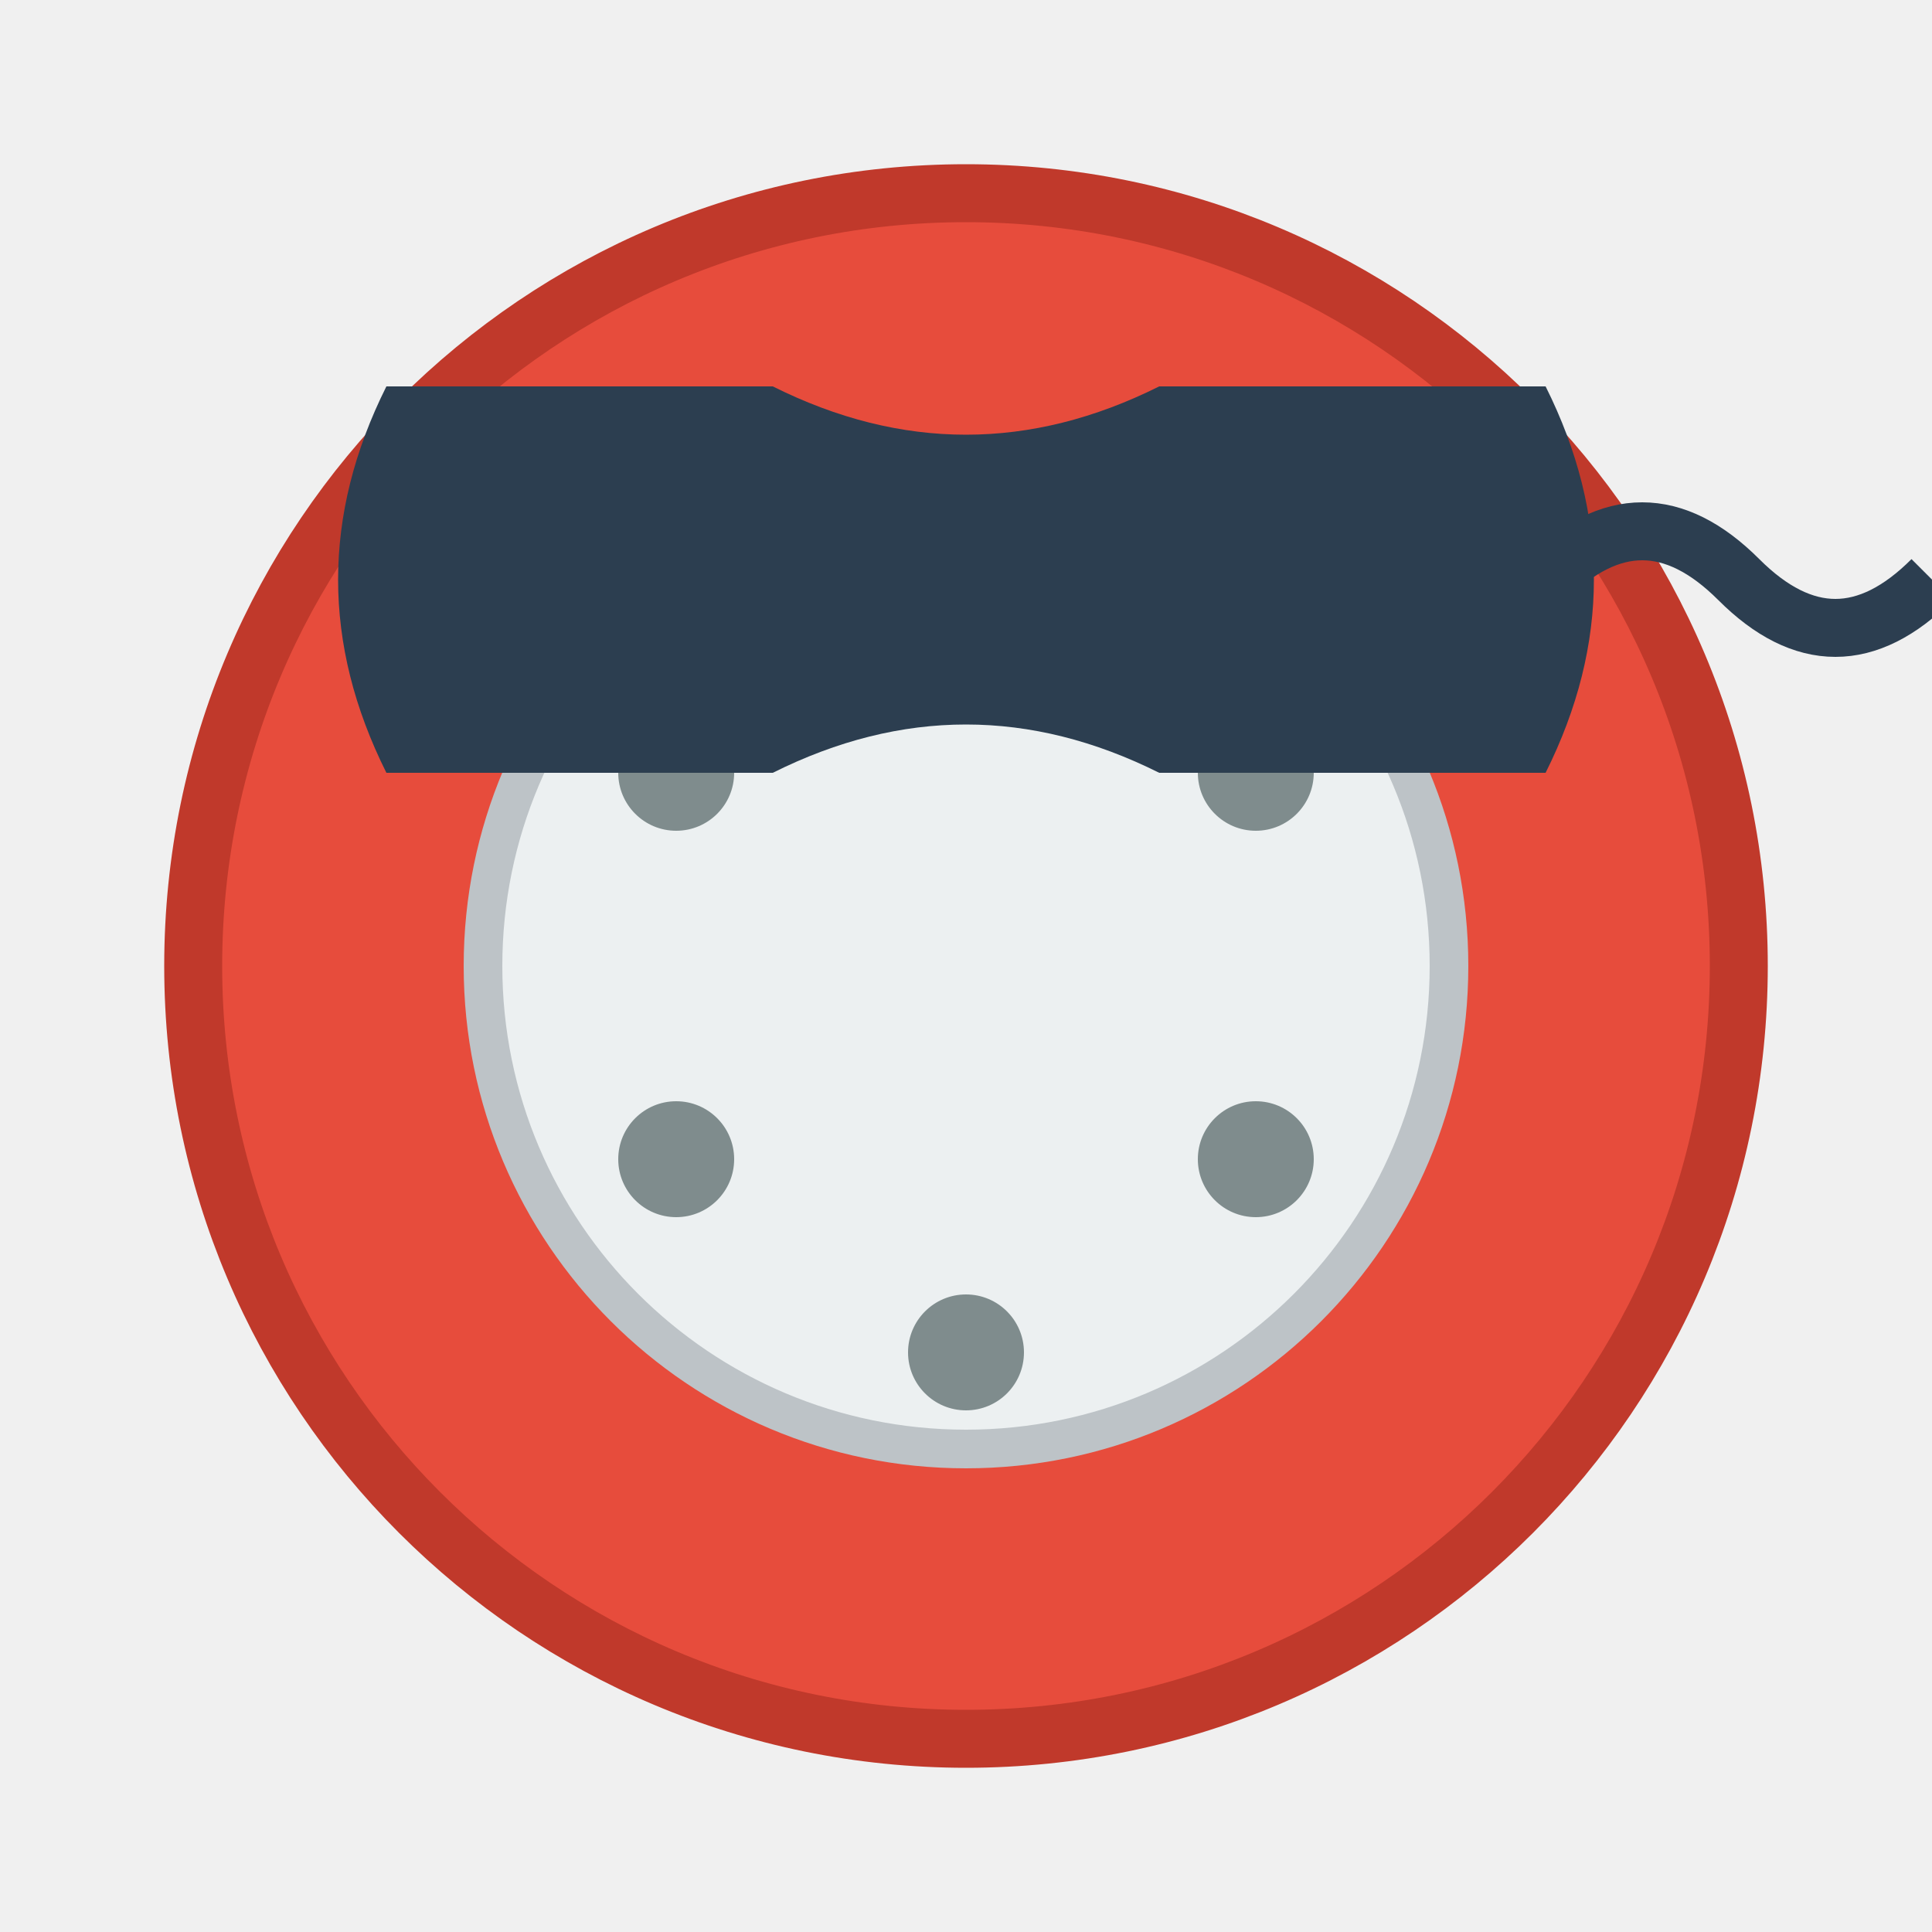
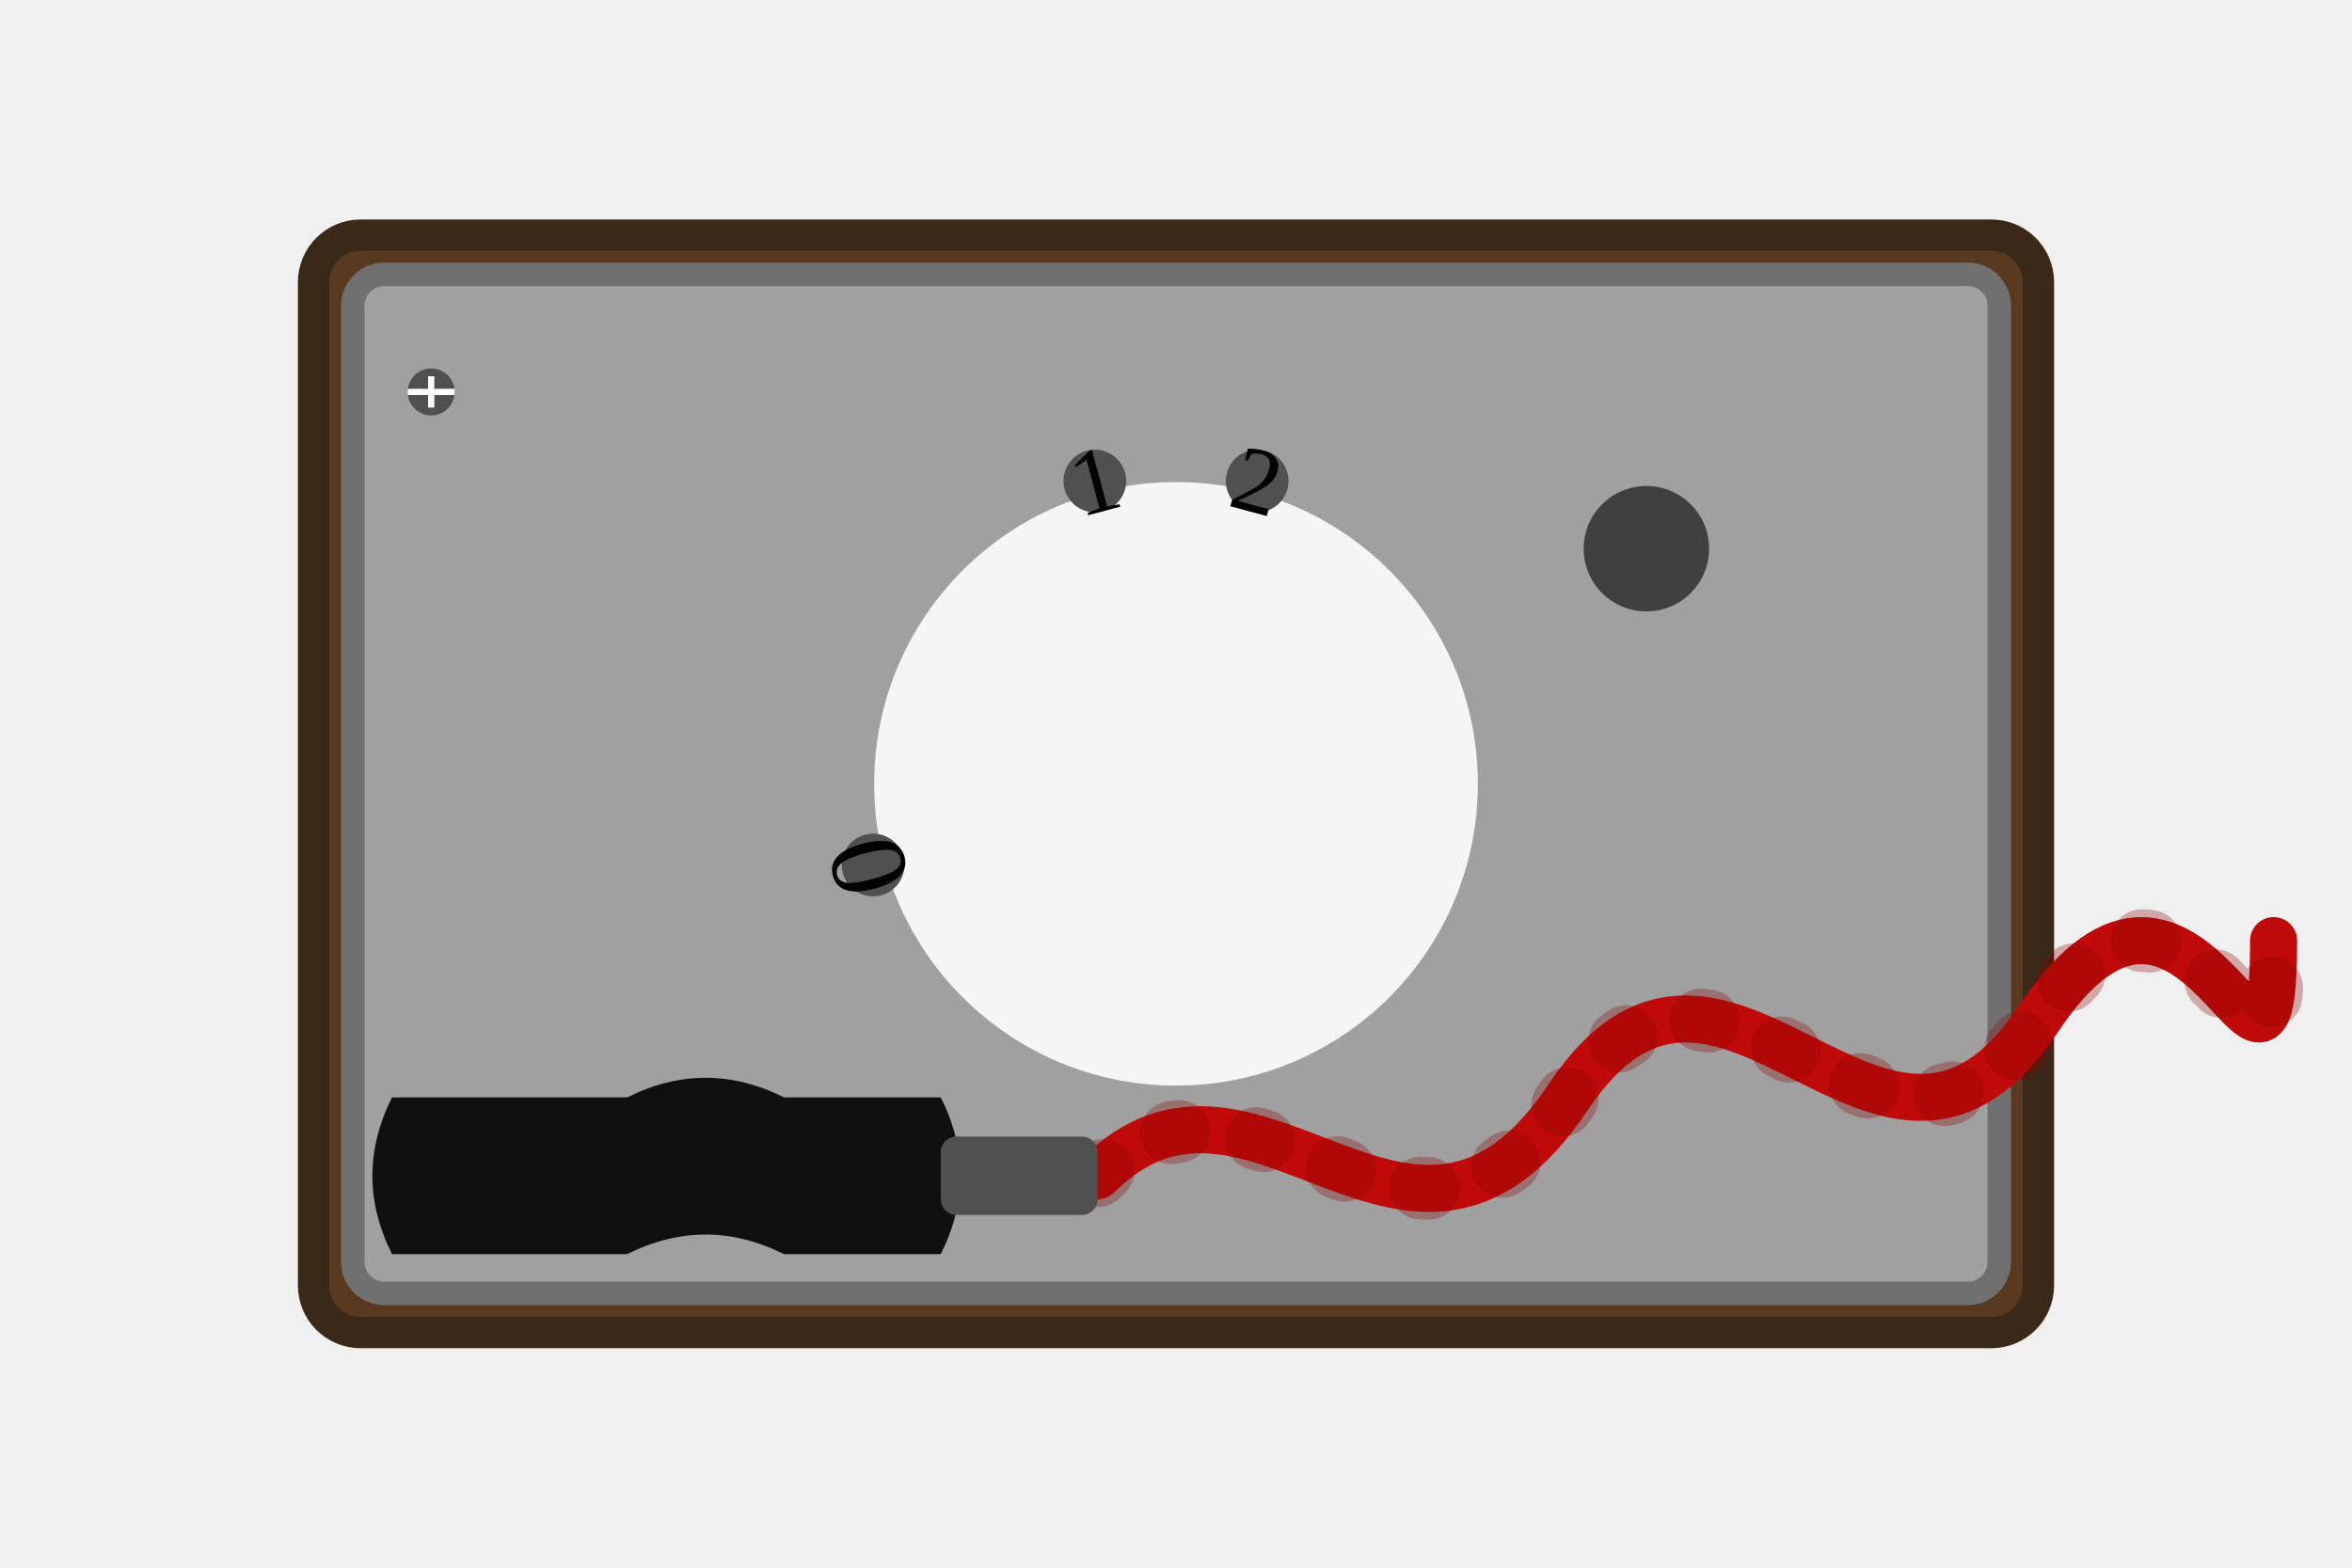
- <svg xmlns="http://www.w3.org/2000/svg" viewBox="0 0 100 100">
-   <circle cx="50" cy="50" r="40" fill="#e74c3c" stroke="#c0392b" stroke-width="3" />
-   <circle cx="50" cy="50" r="25" fill="#ecf0f1" stroke="#bdc3c7" stroke-width="2" />
-   <circle cx="50" cy="30" r="3" fill="#7f8c8d" />
-   <circle cx="65" cy="40" r="3" fill="#7f8c8d" />
-   <circle cx="65" cy="60" r="3" fill="#7f8c8d" />
-   <circle cx="50" cy="70" r="3" fill="#7f8c8d" />
-   <circle cx="35" cy="60" r="3" fill="#7f8c8d" />
-   <circle cx="35" cy="40" r="3" fill="#7f8c8d" />
-   <path d="M20 20 L40 20 Q50 25 60 20 L80 20 Q85 30 80 40 L60 40 Q50 35 40 40 L20 40 Q15 30 20 20 Z" fill="#2c3e50" />
-   <path d="M80 30 Q85 25 90 30 Q95 35 100 30" stroke="#2c3e50" stroke-width="3" fill="none" />
+ <svg xmlns="http://www.w3.org/2000/svg" viewBox="0 0 300 200">
+   <rect x="40" y="30" width="220" height="140" rx="6" fill="#5a3921" stroke="#3a2818" stroke-width="4" />
+   <rect x="45" y="35" width="210" height="130" rx="4" fill="#a0a0a0" stroke="#707070" stroke-width="3" />
+   <circle cx="150" cy="100" r="40" fill="#f5f5f5" stroke="#a0a0a0" stroke-width="3" />
+   <g transform="rotate(-15 150 100)">
+     <g transform="rotate(0 150 100)">
+       <circle cx="150" cy="60" r="4" fill="#505050" />
+       <text x="150" y="60" font-size="12" text-anchor="middle" dy="4" fill="#000">1</text>
+     </g>
+     <g transform="rotate(30 150 100)">
+       <circle cx="150" cy="60" r="4" fill="#505050" />
+       <text x="150" y="60" font-size="12" text-anchor="middle" dy="4" fill="#000">2</text>
+     </g>
+     <g transform="rotate(270 150 100)">
+       <circle cx="150" cy="60" r="4" fill="#505050" />
+       <text x="150" y="60" font-size="14" text-anchor="middle" dy="4" fill="#000">0</text>
+     </g>
+   </g>
+   <path d="M140 150             C160 130 180 170 200 140            C220 110 240 160 260 130            C280 100 290 150 290 120" stroke="#c00a0a" stroke-width="6" fill="none" stroke-linecap="round">
+     <animate attributeName="stroke-dashoffset" values="0;20" dur="3s" repeatCount="indefinite" />
+   </path>
+   <path d="M140 150             C160 130 180 170 200 140            C220 110 240 160 260 130            C280 100 290 150 290 120" stroke="#8b0000" stroke-width="8" fill="none" stroke-dasharray="1,10" stroke-linecap="round" opacity="0.3" />
+   <path d="M50 140 L80 140 Q90 135 100 140 L120 140 Q125 150 120 160 L100 160 Q90 155 80 160 L50 160 Q45 150 50 140 Z" fill="#101010" />
+   <rect x="120" y="145" width="20" height="10" fill="#505050" rx="2" />
+   <circle cx="210" cy="70" r="8" fill="#404040" />
+   <g>
+     <circle cx="55" cy="50" r="3" fill="#505050" />
+     <path d="M55 48 L55 52 M52 50 L58 50" stroke="#fff" stroke-width="0.8" />
+   </g>
</svg>
